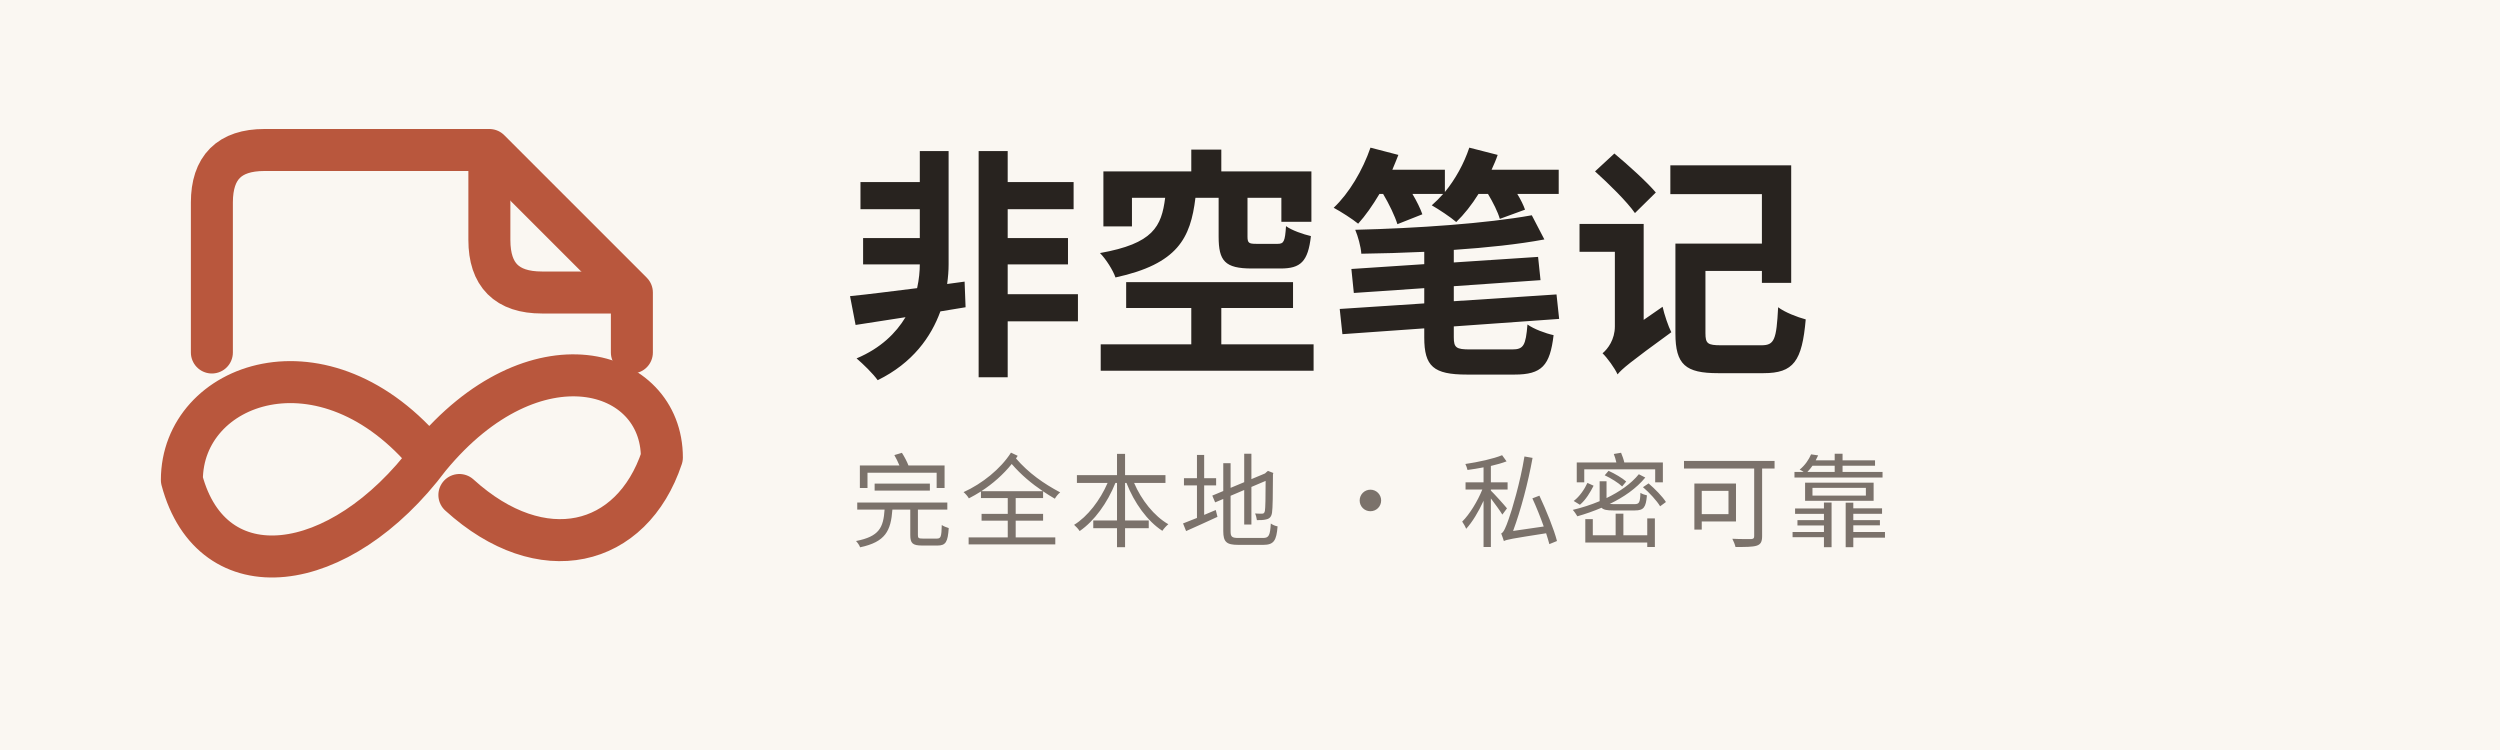
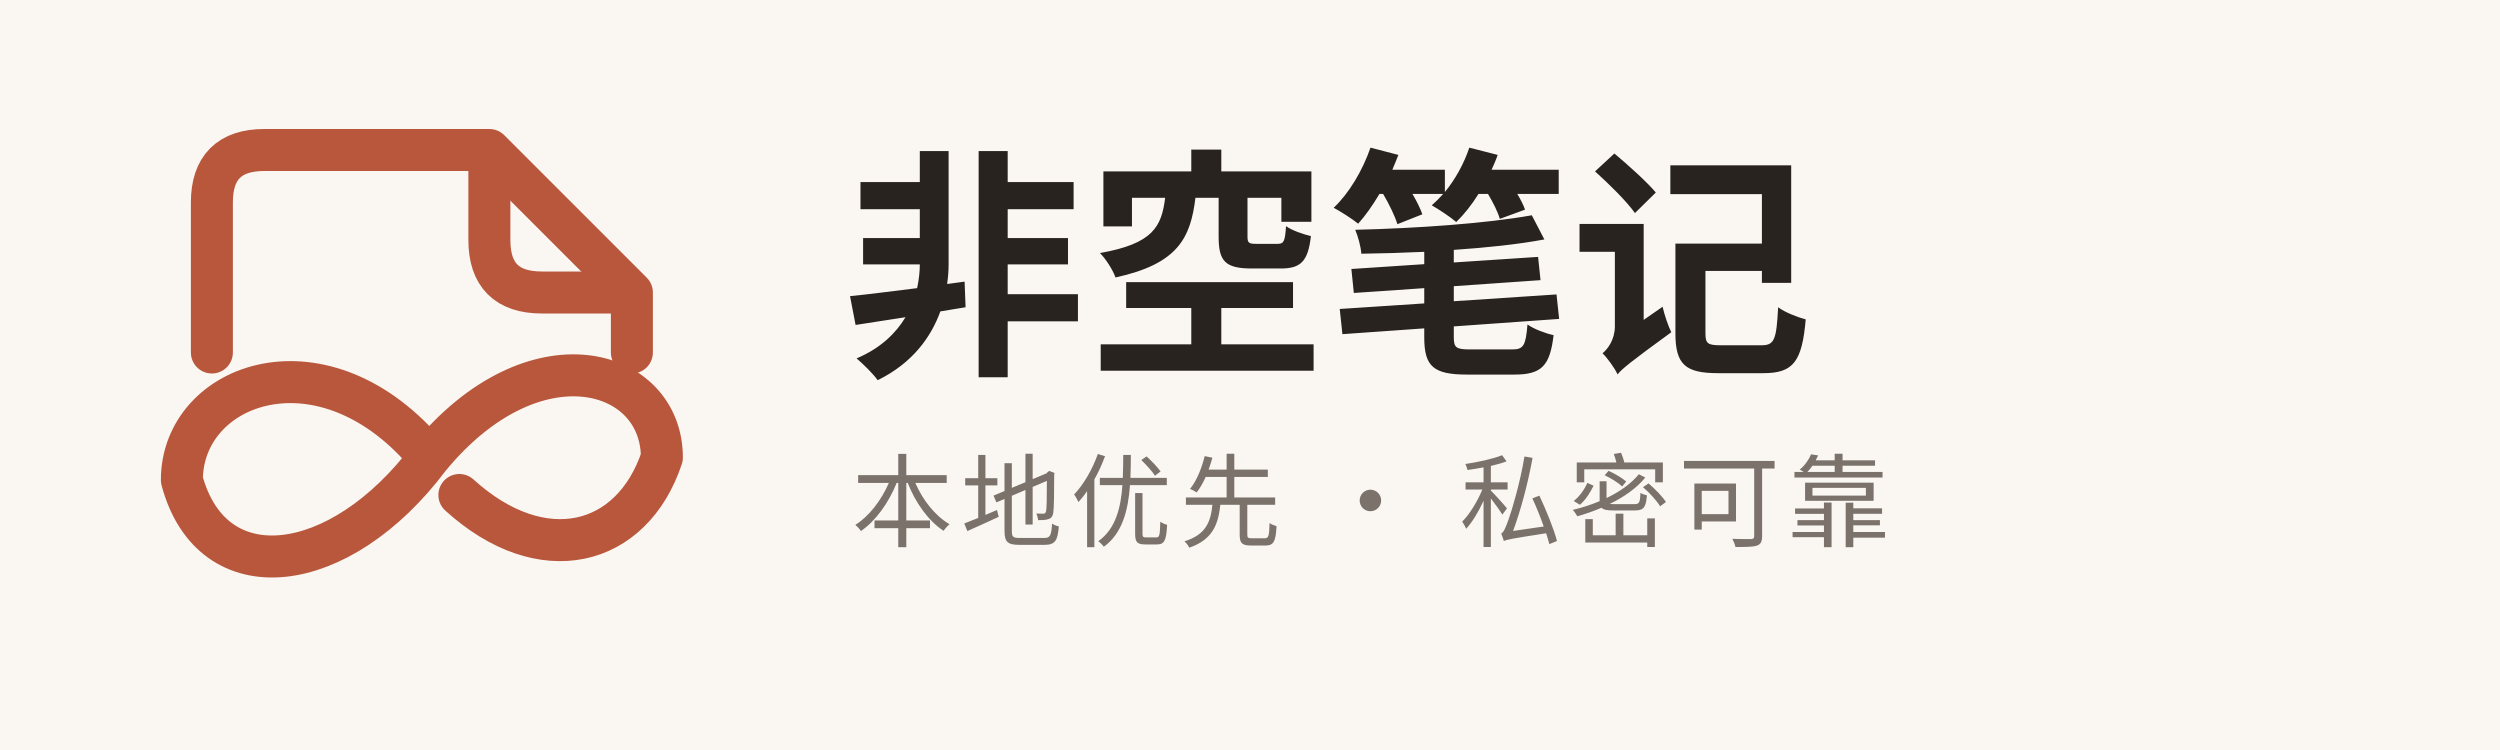
<svg xmlns="http://www.w3.org/2000/svg" width="640" height="192" viewBox="0 0 640 192">
  <rect width="640" height="192" fill="#FAF7F2" />
  <g transform="translate(12 0) scale(1.92)">
    <path d="M22 47 V27 Q22 20 29 20 H59 L78 39 V47" fill="none" stroke="#B9573D" stroke-width="5.6" stroke-linecap="round" stroke-linejoin="round" />
    <path d="M59 21 V32 Q59 39 66 39 H77" fill="none" stroke="#B9573D" stroke-width="5.6" stroke-linecap="round" stroke-linejoin="round" />
    <path d="M55 66 C66 76 78 73 82 61 C82 49 65 44 51 61 C39 77 22 79 18 64 C18 51 37 44 51 61" fill="none" stroke="#B9573D" stroke-width="5.6" stroke-linecap="round" stroke-linejoin="round" />
  </g>
  <text x="216" y="91" fill="#28231F" font-family="Songti SC, STSong, serif" font-size="62" font-weight="700">非空笔记</text>
-   <text x="218" y="138" fill="#7B726B" font-family="PingFang SC, Noto Sans CJK SC, sans-serif" font-size="26" font-weight="500" letter-spacing="2">完全本地 · 私密可靠</text>
+   <text x="218" y="138" fill="#7B726B" font-family="PingFang SC, Noto Sans CJK SC, sans-serif" font-size="26" font-weight="500" letter-spacing="2">本地优先 · 私密可靠</text>
</svg>
